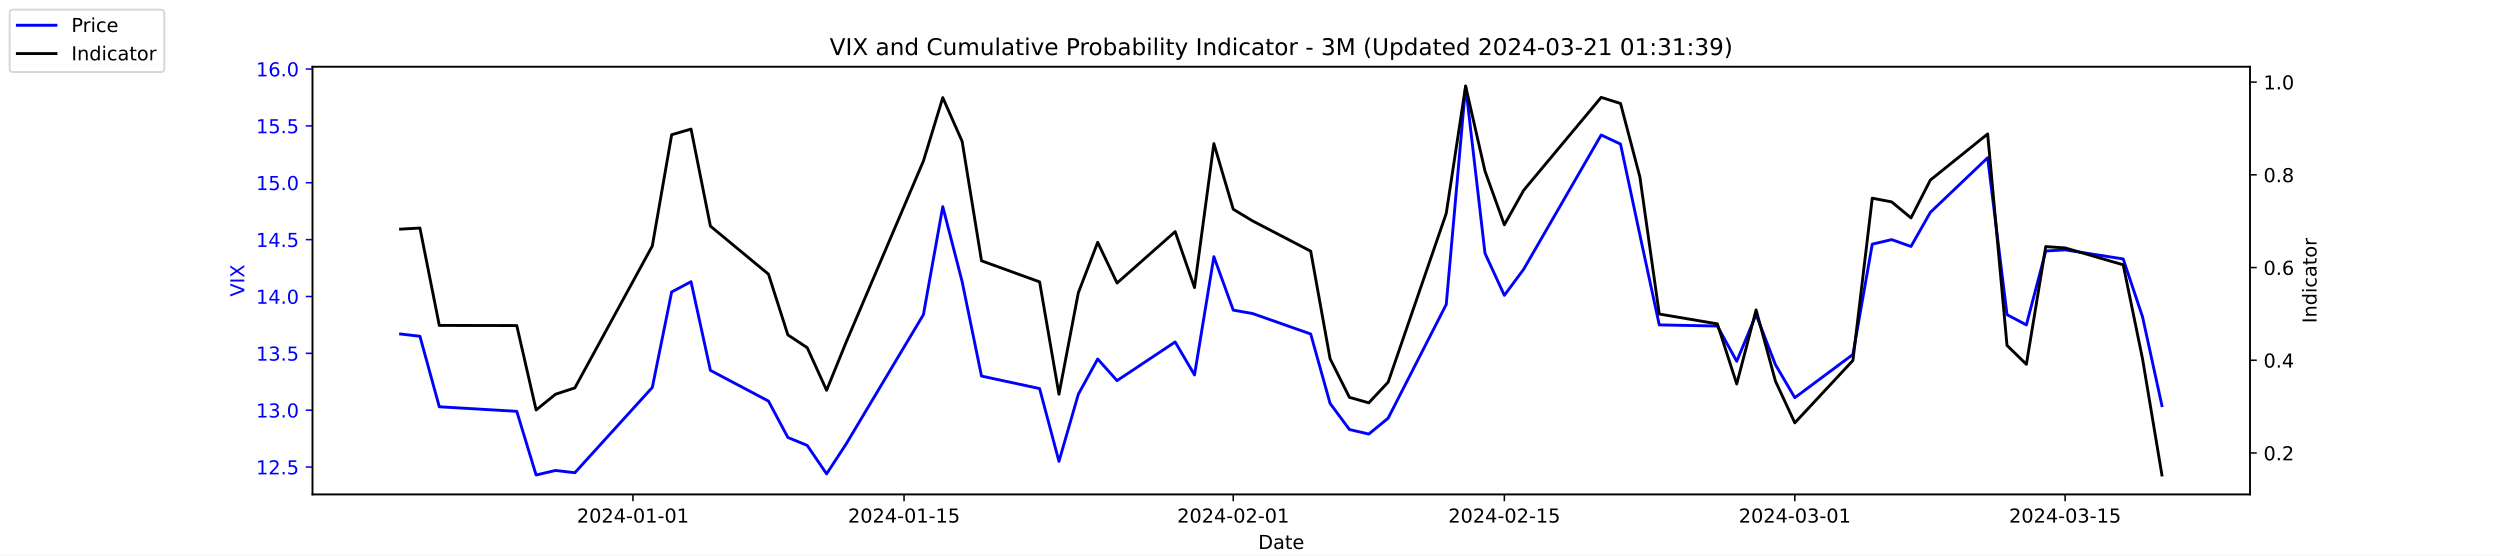
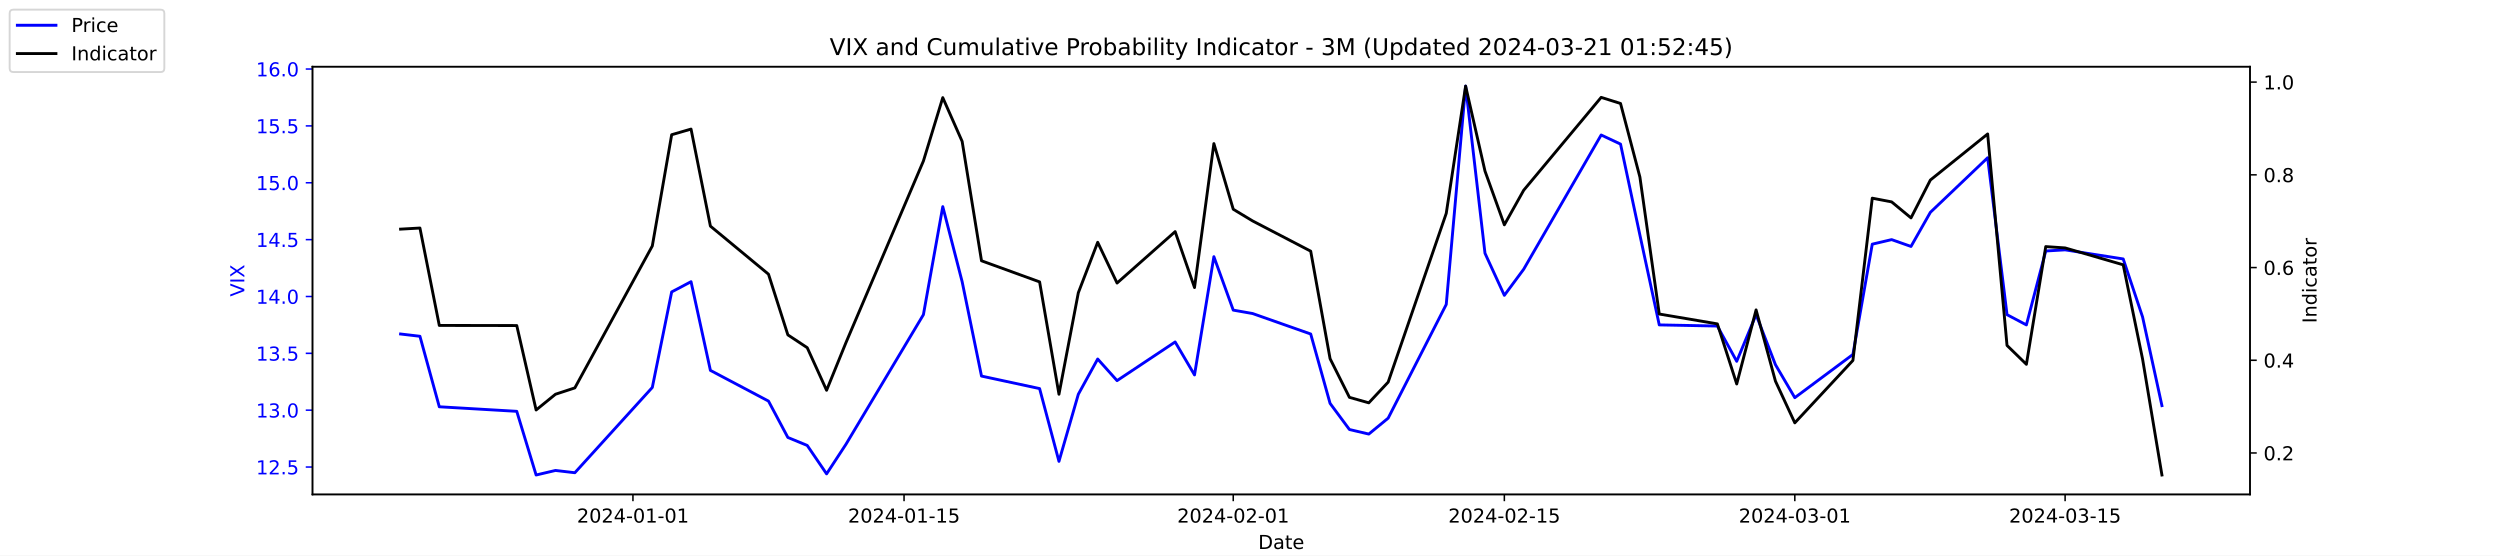
<svg xmlns="http://www.w3.org/2000/svg" xmlns:xlink="http://www.w3.org/1999/xlink" width="1296pt" height="288pt" viewBox="0 0 1296 288" version="1.1">
  <defs>
    <style type="text/css">*{stroke-linejoin: round; stroke-linecap: butt}</style>
  </defs>
  <g id="figure_1">
    <g id="patch_1">
      <path d="M 0 288  L 1296 288  L 1296 0  L 0 0  z " style="fill: #ffffff" />
    </g>
    <g id="axes_1">
      <g id="patch_2">
        <path d="M 162 256.32  L 1166.4 256.32  L 1166.4 34.56  L 162 34.56  z " style="fill: #ffffff" />
      </g>
      <g id="matplotlib.axis_1">
        <g id="xtick_1">
          <g id="line2d_1">
            <defs>
-               <path id="mb716c78cc5" d="M 0 0  L 0 3.5  " style="stroke: #000000; stroke-width: 0.8" />
+               <path id="ma58e806e9d" d="M 0 0  L 0 3.5  " style="stroke: #000000; stroke-width: 0.8" />
            </defs>
            <g>
-               <use xlink:href="#mb716c78cc5" x="328.117" y="256.32" style="stroke: #000000; stroke-width: 0.8" />
+               <use xlink:href="#ma58e806e9d" x="328.117" y="256.32" style="stroke: #000000; stroke-width: 0.8" />
            </g>
          </g>
          <g id="text_1">
            <g transform="translate(299.0595 270.9184) scale(0.1 -0.1)">
              <defs>
                <path id="DejaVuSans-32" d="M 1228 531  L 3431 531  L 3431 0  L 469 0  L 469 531  Q 828 903 1448 1529  Q 2069 2156 2228 2338  Q 2531 2678 2651 2914  Q 2772 3150 2772 3378  Q 2772 3750 2511 3984  Q 2250 4219 1831 4219  Q 1534 4219 1204 4116  Q 875 4013 500 3803  L 500 4441  Q 881 4594 1212 4672  Q 1544 4750 1819 4750  Q 2544 4750 2975 4387  Q 3406 4025 3406 3419  Q 3406 3131 3298 2873  Q 3191 2616 2906 2266  Q 2828 2175 2409 1742  Q 1991 1309 1228 531  z " transform="scale(0.015625)" />
                <path id="DejaVuSans-30" d="M 2034 4250  Q 1547 4250 1301 3770  Q 1056 3291 1056 2328  Q 1056 1369 1301 889  Q 1547 409 2034 409  Q 2525 409 2770 889  Q 3016 1369 3016 2328  Q 3016 3291 2770 3770  Q 2525 4250 2034 4250  z M 2034 4750  Q 2819 4750 3233 4129  Q 3647 3509 3647 2328  Q 3647 1150 3233 529  Q 2819 -91 2034 -91  Q 1250 -91 836 529  Q 422 1150 422 2328  Q 422 3509 836 4129  Q 1250 4750 2034 4750  z " transform="scale(0.015625)" />
                <path id="DejaVuSans-34" d="M 2419 4116  L 825 1625  L 2419 1625  L 2419 4116  z M 2253 4666  L 3047 4666  L 3047 1625  L 3713 1625  L 3713 1100  L 3047 1100  L 3047 0  L 2419 0  L 2419 1100  L 313 1100  L 313 1709  L 2253 4666  z " transform="scale(0.015625)" />
                <path id="DejaVuSans-2d" d="M 313 2009  L 1997 2009  L 1997 1497  L 313 1497  L 313 2009  z " transform="scale(0.015625)" />
                <path id="DejaVuSans-31" d="M 794 531  L 1825 531  L 1825 4091  L 703 3866  L 703 4441  L 1819 4666  L 2450 4666  L 2450 531  L 3481 531  L 3481 0  L 794 0  L 794 531  z " transform="scale(0.015625)" />
              </defs>
              <use xlink:href="#DejaVuSans-32" />
              <use xlink:href="#DejaVuSans-30" x="63.623" />
              <use xlink:href="#DejaVuSans-32" x="127.246" />
              <use xlink:href="#DejaVuSans-34" x="190.869" />
              <use xlink:href="#DejaVuSans-2d" x="254.492" />
              <use xlink:href="#DejaVuSans-30" x="290.576" />
              <use xlink:href="#DejaVuSans-31" x="354.199" />
              <use xlink:href="#DejaVuSans-2d" x="417.822" />
              <use xlink:href="#DejaVuSans-30" x="453.906" />
              <use xlink:href="#DejaVuSans-31" x="517.529" />
            </g>
          </g>
        </g>
        <g id="xtick_2">
          <g id="line2d_2">
            <g>
-               <use xlink:href="#mb716c78cc5" x="468.657" y="256.32" style="stroke: #000000; stroke-width: 0.8" />
+               <use xlink:href="#ma58e806e9d" x="468.657" y="256.32" style="stroke: #000000; stroke-width: 0.8" />
            </g>
          </g>
          <g id="text_2">
            <g transform="translate(439.5994 270.9184) scale(0.1 -0.1)">
              <defs>
                <path id="DejaVuSans-35" d="M 691 4666  L 3169 4666  L 3169 4134  L 1269 4134  L 1269 2991  Q 1406 3038 1543 3061  Q 1681 3084 1819 3084  Q 2600 3084 3056 2656  Q 3513 2228 3513 1497  Q 3513 744 3044 326  Q 2575 -91 1722 -91  Q 1428 -91 1123 -41  Q 819 9 494 109  L 494 744  Q 775 591 1075 516  Q 1375 441 1709 441  Q 2250 441 2565 725  Q 2881 1009 2881 1497  Q 2881 1984 2565 2268  Q 2250 2553 1709 2553  Q 1456 2553 1204 2497  Q 953 2441 691 2322  L 691 4666  z " transform="scale(0.015625)" />
              </defs>
              <use xlink:href="#DejaVuSans-32" />
              <use xlink:href="#DejaVuSans-30" x="63.623" />
              <use xlink:href="#DejaVuSans-32" x="127.246" />
              <use xlink:href="#DejaVuSans-34" x="190.869" />
              <use xlink:href="#DejaVuSans-2d" x="254.492" />
              <use xlink:href="#DejaVuSans-30" x="290.576" />
              <use xlink:href="#DejaVuSans-31" x="354.199" />
              <use xlink:href="#DejaVuSans-2d" x="417.822" />
              <use xlink:href="#DejaVuSans-31" x="453.906" />
              <use xlink:href="#DejaVuSans-35" x="517.529" />
            </g>
          </g>
        </g>
        <g id="xtick_3">
          <g id="line2d_3">
            <g>
-               <use xlink:href="#mb716c78cc5" x="639.313" y="256.32" style="stroke: #000000; stroke-width: 0.8" />
+               <use xlink:href="#ma58e806e9d" x="639.313" y="256.32" style="stroke: #000000; stroke-width: 0.8" />
            </g>
          </g>
          <g id="text_3">
            <g transform="translate(610.2549 270.9184) scale(0.1 -0.1)">
              <use xlink:href="#DejaVuSans-32" />
              <use xlink:href="#DejaVuSans-30" x="63.623" />
              <use xlink:href="#DejaVuSans-32" x="127.246" />
              <use xlink:href="#DejaVuSans-34" x="190.869" />
              <use xlink:href="#DejaVuSans-2d" x="254.492" />
              <use xlink:href="#DejaVuSans-30" x="290.576" />
              <use xlink:href="#DejaVuSans-32" x="354.199" />
              <use xlink:href="#DejaVuSans-2d" x="417.822" />
              <use xlink:href="#DejaVuSans-30" x="453.906" />
              <use xlink:href="#DejaVuSans-31" x="517.529" />
            </g>
          </g>
        </g>
        <g id="xtick_4">
          <g id="line2d_4">
            <g>
-               <use xlink:href="#mb716c78cc5" x="779.853" y="256.32" style="stroke: #000000; stroke-width: 0.8" />
+               <use xlink:href="#ma58e806e9d" x="779.853" y="256.32" style="stroke: #000000; stroke-width: 0.8" />
            </g>
          </g>
          <g id="text_4">
            <g transform="translate(750.7948 270.9184) scale(0.1 -0.1)">
              <use xlink:href="#DejaVuSans-32" />
              <use xlink:href="#DejaVuSans-30" x="63.623" />
              <use xlink:href="#DejaVuSans-32" x="127.246" />
              <use xlink:href="#DejaVuSans-34" x="190.869" />
              <use xlink:href="#DejaVuSans-2d" x="254.492" />
              <use xlink:href="#DejaVuSans-30" x="290.576" />
              <use xlink:href="#DejaVuSans-32" x="354.199" />
              <use xlink:href="#DejaVuSans-2d" x="417.822" />
              <use xlink:href="#DejaVuSans-31" x="453.906" />
              <use xlink:href="#DejaVuSans-35" x="517.529" />
            </g>
          </g>
        </g>
        <g id="xtick_5">
          <g id="line2d_5">
            <g>
-               <use xlink:href="#mb716c78cc5" x="930.431" y="256.32" style="stroke: #000000; stroke-width: 0.8" />
+               <use xlink:href="#ma58e806e9d" x="930.431" y="256.32" style="stroke: #000000; stroke-width: 0.8" />
            </g>
          </g>
          <g id="text_5">
            <g transform="translate(901.3732 270.9184) scale(0.1 -0.1)">
              <defs>
                <path id="DejaVuSans-33" d="M 2597 2516  Q 3050 2419 3304 2112  Q 3559 1806 3559 1356  Q 3559 666 3084 287  Q 2609 -91 1734 -91  Q 1441 -91 1130 -33  Q 819 25 488 141  L 488 750  Q 750 597 1062 519  Q 1375 441 1716 441  Q 2309 441 2620 675  Q 2931 909 2931 1356  Q 2931 1769 2642 2001  Q 2353 2234 1838 2234  L 1294 2234  L 1294 2753  L 1863 2753  Q 2328 2753 2575 2939  Q 2822 3125 2822 3475  Q 2822 3834 2567 4026  Q 2313 4219 1838 4219  Q 1578 4219 1281 4162  Q 984 4106 628 3988  L 628 4550  Q 988 4650 1302 4700  Q 1616 4750 1894 4750  Q 2613 4750 3031 4423  Q 3450 4097 3450 3541  Q 3450 3153 3228 2886  Q 3006 2619 2597 2516  z " transform="scale(0.015625)" />
              </defs>
              <use xlink:href="#DejaVuSans-32" />
              <use xlink:href="#DejaVuSans-30" x="63.623" />
              <use xlink:href="#DejaVuSans-32" x="127.246" />
              <use xlink:href="#DejaVuSans-34" x="190.869" />
              <use xlink:href="#DejaVuSans-2d" x="254.492" />
              <use xlink:href="#DejaVuSans-30" x="290.576" />
              <use xlink:href="#DejaVuSans-33" x="354.199" />
              <use xlink:href="#DejaVuSans-2d" x="417.822" />
              <use xlink:href="#DejaVuSans-30" x="453.906" />
              <use xlink:href="#DejaVuSans-31" x="517.529" />
            </g>
          </g>
        </g>
        <g id="xtick_6">
          <g id="line2d_6">
            <g>
-               <use xlink:href="#mb716c78cc5" x="1070.553" y="256.32" style="stroke: #000000; stroke-width: 0.8" />
+               <use xlink:href="#ma58e806e9d" x="1070.553" y="256.32" style="stroke: #000000; stroke-width: 0.8" />
            </g>
          </g>
          <g id="text_6">
            <g transform="translate(1041.495 270.9184) scale(0.1 -0.1)">
              <use xlink:href="#DejaVuSans-32" />
              <use xlink:href="#DejaVuSans-30" x="63.623" />
              <use xlink:href="#DejaVuSans-32" x="127.246" />
              <use xlink:href="#DejaVuSans-34" x="190.869" />
              <use xlink:href="#DejaVuSans-2d" x="254.492" />
              <use xlink:href="#DejaVuSans-30" x="290.576" />
              <use xlink:href="#DejaVuSans-33" x="354.199" />
              <use xlink:href="#DejaVuSans-2d" x="417.822" />
              <use xlink:href="#DejaVuSans-31" x="453.906" />
              <use xlink:href="#DejaVuSans-35" x="517.529" />
            </g>
          </g>
        </g>
        <g id="text_7">
          <g transform="translate(652.2492 284.5966) scale(0.1 -0.1)">
            <defs>
              <path id="DejaVuSans-44" d="M 1259 4147  L 1259 519  L 2022 519  Q 2988 519 3436 956  Q 3884 1394 3884 2338  Q 3884 3275 3436 3711  Q 2988 4147 2022 4147  L 1259 4147  z M 628 4666  L 1925 4666  Q 3281 4666 3915 4102  Q 4550 3538 4550 2338  Q 4550 1131 3912 565  Q 3275 0 1925 0  L 628 0  L 628 4666  z " transform="scale(0.015625)" />
              <path id="DejaVuSans-61" d="M 2194 1759  Q 1497 1759 1228 1600  Q 959 1441 959 1056  Q 959 750 1161 570  Q 1363 391 1709 391  Q 2188 391 2477 730  Q 2766 1069 2766 1631  L 2766 1759  L 2194 1759  z M 3341 1997  L 3341 0  L 2766 0  L 2766 531  Q 2569 213 2275 61  Q 1981 -91 1556 -91  Q 1019 -91 701 211  Q 384 513 384 1019  Q 384 1609 779 1909  Q 1175 2209 1959 2209  L 2766 2209  L 2766 2266  Q 2766 2663 2505 2880  Q 2244 3097 1772 3097  Q 1472 3097 1187 3025  Q 903 2953 641 2809  L 641 3341  Q 956 3463 1253 3523  Q 1550 3584 1831 3584  Q 2591 3584 2966 3190  Q 3341 2797 3341 1997  z " transform="scale(0.015625)" />
              <path id="DejaVuSans-74" d="M 1172 4494  L 1172 3500  L 2356 3500  L 2356 3053  L 1172 3053  L 1172 1153  Q 1172 725 1289 603  Q 1406 481 1766 481  L 2356 481  L 2356 0  L 1766 0  Q 1100 0 847 248  Q 594 497 594 1153  L 594 3053  L 172 3053  L 172 3500  L 594 3500  L 594 4494  L 1172 4494  z " transform="scale(0.015625)" />
              <path id="DejaVuSans-65" d="M 3597 1894  L 3597 1613  L 953 1613  Q 991 1019 1311 708  Q 1631 397 2203 397  Q 2534 397 2845 478  Q 3156 559 3463 722  L 3463 178  Q 3153 47 2828 -22  Q 2503 -91 2169 -91  Q 1331 -91 842 396  Q 353 884 353 1716  Q 353 2575 817 3079  Q 1281 3584 2069 3584  Q 2775 3584 3186 3129  Q 3597 2675 3597 1894  z M 3022 2063  Q 3016 2534 2758 2815  Q 2500 3097 2075 3097  Q 1594 3097 1305 2825  Q 1016 2553 972 2059  L 3022 2063  z " transform="scale(0.015625)" />
            </defs>
            <use xlink:href="#DejaVuSans-44" />
            <use xlink:href="#DejaVuSans-61" x="77.002" />
            <use xlink:href="#DejaVuSans-74" x="138.281" />
            <use xlink:href="#DejaVuSans-65" x="177.49" />
          </g>
        </g>
      </g>
      <g id="matplotlib.axis_2">
        <g id="ytick_1">
          <g id="line2d_7">
            <defs>
-               <path id="mb0f96ae169" d="M 0 0  L -3.5 0  " style="stroke: #0000ff; stroke-width: 0.8" />
+               <path id="m705e442d40" d="M 0 0  L -3.5 0  " style="stroke: #0000ff; stroke-width: 0.8" />
            </defs>
            <g>
-               <use xlink:href="#mb0f96ae169" x="162" y="242.114" style="fill: #0000ff; stroke: #0000ff; stroke-width: 0.8" />
+               <use xlink:href="#m705e442d40" x="162" y="242.114" style="fill: #0000ff; stroke: #0000ff; stroke-width: 0.8" />
            </g>
          </g>
          <g id="text_8">
            <g style="fill: #0000ff" transform="translate(132.7344 245.9129) scale(0.1 -0.1)">
              <defs>
                <path id="DejaVuSans-2e" d="M 684 794  L 1344 794  L 1344 0  L 684 0  L 684 794  z " transform="scale(0.015625)" />
              </defs>
              <use xlink:href="#DejaVuSans-31" />
              <use xlink:href="#DejaVuSans-32" x="63.623" />
              <use xlink:href="#DejaVuSans-2e" x="127.246" />
              <use xlink:href="#DejaVuSans-35" x="159.033" />
            </g>
          </g>
        </g>
        <g id="ytick_2">
          <g id="line2d_8">
            <g>
-               <use xlink:href="#mb0f96ae169" x="162" y="212.64" style="fill: #0000ff; stroke: #0000ff; stroke-width: 0.8" />
+               <use xlink:href="#m705e442d40" x="162" y="212.64" style="fill: #0000ff; stroke: #0000ff; stroke-width: 0.8" />
            </g>
          </g>
          <g id="text_9">
            <g style="fill: #0000ff" transform="translate(132.7344 216.4392) scale(0.1 -0.1)">
              <use xlink:href="#DejaVuSans-31" />
              <use xlink:href="#DejaVuSans-33" x="63.623" />
              <use xlink:href="#DejaVuSans-2e" x="127.246" />
              <use xlink:href="#DejaVuSans-30" x="159.033" />
            </g>
          </g>
        </g>
        <g id="ytick_3">
          <g id="line2d_9">
            <g>
-               <use xlink:href="#mb0f96ae169" x="162" y="183.166" style="fill: #0000ff; stroke: #0000ff; stroke-width: 0.8" />
+               <use xlink:href="#m705e442d40" x="162" y="183.166" style="fill: #0000ff; stroke: #0000ff; stroke-width: 0.8" />
            </g>
          </g>
          <g id="text_10">
            <g style="fill: #0000ff" transform="translate(132.7344 186.9656) scale(0.1 -0.1)">
              <use xlink:href="#DejaVuSans-31" />
              <use xlink:href="#DejaVuSans-33" x="63.623" />
              <use xlink:href="#DejaVuSans-2e" x="127.246" />
              <use xlink:href="#DejaVuSans-35" x="159.033" />
            </g>
          </g>
        </g>
        <g id="ytick_4">
          <g id="line2d_10">
            <g>
-               <use xlink:href="#mb0f96ae169" x="162" y="153.693" style="fill: #0000ff; stroke: #0000ff; stroke-width: 0.8" />
+               <use xlink:href="#m705e442d40" x="162" y="153.693" style="fill: #0000ff; stroke: #0000ff; stroke-width: 0.8" />
            </g>
          </g>
          <g id="text_11">
            <g style="fill: #0000ff" transform="translate(132.7344 157.4919) scale(0.1 -0.1)">
              <use xlink:href="#DejaVuSans-31" />
              <use xlink:href="#DejaVuSans-34" x="63.623" />
              <use xlink:href="#DejaVuSans-2e" x="127.246" />
              <use xlink:href="#DejaVuSans-30" x="159.033" />
            </g>
          </g>
        </g>
        <g id="ytick_5">
          <g id="line2d_11">
            <g>
-               <use xlink:href="#mb0f96ae169" x="162" y="124.219" style="fill: #0000ff; stroke: #0000ff; stroke-width: 0.8" />
+               <use xlink:href="#m705e442d40" x="162" y="124.219" style="fill: #0000ff; stroke: #0000ff; stroke-width: 0.8" />
            </g>
          </g>
          <g id="text_12">
            <g style="fill: #0000ff" transform="translate(132.7344 128.0182) scale(0.1 -0.1)">
              <use xlink:href="#DejaVuSans-31" />
              <use xlink:href="#DejaVuSans-34" x="63.623" />
              <use xlink:href="#DejaVuSans-2e" x="127.246" />
              <use xlink:href="#DejaVuSans-35" x="159.033" />
            </g>
          </g>
        </g>
        <g id="ytick_6">
          <g id="line2d_12">
            <g>
-               <use xlink:href="#mb0f96ae169" x="162" y="94.745" style="fill: #0000ff; stroke: #0000ff; stroke-width: 0.8" />
+               <use xlink:href="#m705e442d40" x="162" y="94.745" style="fill: #0000ff; stroke: #0000ff; stroke-width: 0.8" />
            </g>
          </g>
          <g id="text_13">
            <g style="fill: #0000ff" transform="translate(132.7344 98.5445) scale(0.1 -0.1)">
              <use xlink:href="#DejaVuSans-31" />
              <use xlink:href="#DejaVuSans-35" x="63.623" />
              <use xlink:href="#DejaVuSans-2e" x="127.246" />
              <use xlink:href="#DejaVuSans-30" x="159.033" />
            </g>
          </g>
        </g>
        <g id="ytick_7">
          <g id="line2d_13">
            <g>
-               <use xlink:href="#mb0f96ae169" x="162" y="65.272" style="fill: #0000ff; stroke: #0000ff; stroke-width: 0.8" />
+               <use xlink:href="#m705e442d40" x="162" y="65.272" style="fill: #0000ff; stroke: #0000ff; stroke-width: 0.8" />
            </g>
          </g>
          <g id="text_14">
            <g style="fill: #0000ff" transform="translate(132.7344 69.07082) scale(0.1 -0.1)">
              <use xlink:href="#DejaVuSans-31" />
              <use xlink:href="#DejaVuSans-35" x="63.623" />
              <use xlink:href="#DejaVuSans-2e" x="127.246" />
              <use xlink:href="#DejaVuSans-35" x="159.033" />
            </g>
          </g>
        </g>
        <g id="ytick_8">
          <g id="line2d_14">
            <g>
-               <use xlink:href="#mb0f96ae169" x="162" y="35.798" style="fill: #0000ff; stroke: #0000ff; stroke-width: 0.8" />
+               <use xlink:href="#m705e442d40" x="162" y="35.798" style="fill: #0000ff; stroke: #0000ff; stroke-width: 0.8" />
            </g>
          </g>
          <g id="text_15">
            <g style="fill: #0000ff" transform="translate(132.7344 39.59714) scale(0.1 -0.1)">
              <defs>
                <path id="DejaVuSans-36" d="M 2113 2584  Q 1688 2584 1439 2293  Q 1191 2003 1191 1497  Q 1191 994 1439 701  Q 1688 409 2113 409  Q 2538 409 2786 701  Q 3034 994 3034 1497  Q 3034 2003 2786 2293  Q 2538 2584 2113 2584  z M 3366 4563  L 3366 3988  Q 3128 4100 2886 4159  Q 2644 4219 2406 4219  Q 1781 4219 1451 3797  Q 1122 3375 1075 2522  Q 1259 2794 1537 2939  Q 1816 3084 2150 3084  Q 2853 3084 3261 2657  Q 3669 2231 3669 1497  Q 3669 778 3244 343  Q 2819 -91 2113 -91  Q 1303 -91 875 529  Q 447 1150 447 2328  Q 447 3434 972 4092  Q 1497 4750 2381 4750  Q 2619 4750 2861 4703  Q 3103 4656 3366 4563  z " transform="scale(0.015625)" />
              </defs>
              <use xlink:href="#DejaVuSans-31" />
              <use xlink:href="#DejaVuSans-36" x="63.623" />
              <use xlink:href="#DejaVuSans-2e" x="127.246" />
              <use xlink:href="#DejaVuSans-30" x="159.033" />
            </g>
          </g>
        </g>
        <g id="text_16">
          <g style="fill: #0000ff" transform="translate(126.6547 153.7603) rotate(-90) scale(0.1 -0.1)">
            <defs>
              <path id="DejaVuSans-56" d="M 1831 0  L 50 4666  L 709 4666  L 2188 738  L 3669 4666  L 4325 4666  L 2547 0  L 1831 0  z " transform="scale(0.015625)" />
              <path id="DejaVuSans-49" d="M 628 4666  L 1259 4666  L 1259 0  L 628 0  L 628 4666  z " transform="scale(0.015625)" />
              <path id="DejaVuSans-58" d="M 403 4666  L 1081 4666  L 2241 2931  L 3406 4666  L 4084 4666  L 2584 2425  L 4184 0  L 3506 0  L 2194 1984  L 872 0  L 191 0  L 1856 2491  L 403 4666  z " transform="scale(0.015625)" />
            </defs>
            <use xlink:href="#DejaVuSans-56" />
            <use xlink:href="#DejaVuSans-49" x="68.408" />
            <use xlink:href="#DejaVuSans-58" x="97.9" />
          </g>
        </g>
      </g>
      <g id="line2d_15">
-         <path d="M 207.655 173.145  L 217.693 174.324  L 227.732 210.872  L 267.886 213.23  L 277.924 246.24  L 287.963 243.882  L 298.002 245.061  L 338.156 200.851  L 348.194 151.335  L 358.233 146.029  L 368.272 192.008  L 398.387 207.924  L 408.426 226.787  L 418.464 230.914  L 428.503 245.651  L 438.541 230.324  L 478.696 163.124  L 488.734 107.124  L 498.773 146.029  L 508.811 194.956  L 538.927 201.44  L 548.966 239.166  L 559.004 204.387  L 569.043 186.114  L 579.081 197.314  L 609.197 177.272  L 619.236 194.366  L 629.274 133.061  L 639.313 160.766  L 649.351 162.535  L 679.467 173.145  L 689.506 209.103  L 699.544 222.661  L 709.583 225.019  L 719.621 216.766  L 749.737 157.819  L 759.775 44.64  L 769.814 131.293  L 779.853 153.103  L 789.891 139.545  L 830.045 69.987  L 840.084 74.703  L 850.123 121.861  L 860.161 168.429  L 890.277 169.019  L 900.315 187.293  L 910.354 163.124  L 920.392 189.061  L 930.431 206.156  L 960.547 183.756  L 970.585 126.577  L 980.624 124.219  L 990.662 127.756  L 1000.701 110.072  L 1030.398 81.777  L 1040.437 163.124  L 1050.476 168.429  L 1060.514 130.114  L 1070.553 129.524  L 1100.668 134.24  L 1110.707 164.303  L 1120.745 210.282  " clip-path="url(#p852c98851a)" style="fill: none; stroke: #0000ff; stroke-width: 1.5; stroke-linecap: square" />
+         <path d="M 207.655 173.145  L 217.693 174.324  L 227.732 210.872  L 267.886 213.23  L 277.924 246.24  L 287.963 243.882  L 298.002 245.061  L 338.156 200.851  L 348.194 151.335  L 358.233 146.029  L 368.272 192.008  L 398.387 207.924  L 408.426 226.787  L 418.464 230.914  L 428.503 245.651  L 438.541 230.324  L 478.696 163.124  L 488.734 107.124  L 498.773 146.029  L 508.811 194.956  L 538.927 201.44  L 548.966 239.166  L 559.004 204.387  L 569.043 186.114  L 579.081 197.314  L 609.197 177.272  L 619.236 194.366  L 629.274 133.061  L 639.313 160.766  L 649.351 162.535  L 679.467 173.145  L 689.506 209.103  L 699.544 222.661  L 709.583 225.019  L 719.621 216.766  L 749.737 157.819  L 759.775 44.64  L 769.814 131.293  L 779.853 153.103  L 789.891 139.545  L 830.045 69.987  L 840.084 74.703  L 850.123 121.861  L 860.161 168.429  L 890.277 169.019  L 900.315 187.293  L 910.354 163.124  L 920.392 189.061  L 930.431 206.156  L 960.547 183.756  L 970.585 126.577  L 980.624 124.219  L 990.662 127.756  L 1000.701 110.072  L 1030.398 81.777  L 1040.437 163.124  L 1050.476 168.429  L 1060.514 130.114  L 1070.553 129.524  L 1100.668 134.24  L 1110.707 164.303  L 1120.745 210.282  " clip-path="url(#p7687234798)" style="fill: none; stroke: #0000ff; stroke-width: 1.5; stroke-linecap: square" />
      </g>
      <g id="patch_3">
        <path d="M 162 256.32  L 162 34.56  " style="fill: none; stroke: #000000; stroke-width: 0.8; stroke-linejoin: miter; stroke-linecap: square" />
      </g>
      <g id="patch_4">
        <path d="M 1166.4 256.32  L 1166.4 34.56  " style="fill: none; stroke: #000000; stroke-width: 0.8; stroke-linejoin: miter; stroke-linecap: square" />
      </g>
      <g id="patch_5">
        <path d="M 162 256.32  L 1166.4 256.32  " style="fill: none; stroke: #000000; stroke-width: 0.8; stroke-linejoin: miter; stroke-linecap: square" />
      </g>
      <g id="patch_6">
        <path d="M 162 34.56  L 1166.4 34.56  " style="fill: none; stroke: #000000; stroke-width: 0.8; stroke-linejoin: miter; stroke-linecap: square" />
      </g>
    </g>
    <g id="axes_2">
      <g id="matplotlib.axis_3">
        <g id="ytick_9">
          <g id="line2d_16">
            <defs>
-               <path id="me3a26feaf0" d="M 0 0  L 3.5 0  " style="stroke: #000000; stroke-width: 0.8" />
+               <path id="m9ba345b41a" d="M 0 0  L 3.5 0  " style="stroke: #000000; stroke-width: 0.8" />
            </defs>
            <g>
-               <use xlink:href="#me3a26feaf0" x="1166.4" y="234.83" style="stroke: #000000; stroke-width: 0.8" />
+               <use xlink:href="#m9ba345b41a" x="1166.4" y="234.83" style="stroke: #000000; stroke-width: 0.8" />
            </g>
          </g>
          <g id="text_17">
            <g transform="translate(1173.4 238.6289) scale(0.1 -0.1)">
              <use xlink:href="#DejaVuSans-30" />
              <use xlink:href="#DejaVuSans-2e" x="63.623" />
              <use xlink:href="#DejaVuSans-32" x="95.41" />
            </g>
          </g>
        </g>
        <g id="ytick_10">
          <g id="line2d_17">
            <g>
-               <use xlink:href="#me3a26feaf0" x="1166.4" y="186.763" style="stroke: #000000; stroke-width: 0.8" />
+               <use xlink:href="#m9ba345b41a" x="1166.4" y="186.763" style="stroke: #000000; stroke-width: 0.8" />
            </g>
          </g>
          <g id="text_18">
            <g transform="translate(1173.4 190.5618) scale(0.1 -0.1)">
              <use xlink:href="#DejaVuSans-30" />
              <use xlink:href="#DejaVuSans-2e" x="63.623" />
              <use xlink:href="#DejaVuSans-34" x="95.41" />
            </g>
          </g>
        </g>
        <g id="ytick_11">
          <g id="line2d_18">
            <g>
-               <use xlink:href="#me3a26feaf0" x="1166.4" y="138.695" style="stroke: #000000; stroke-width: 0.8" />
+               <use xlink:href="#m9ba345b41a" x="1166.4" y="138.695" style="stroke: #000000; stroke-width: 0.8" />
            </g>
          </g>
          <g id="text_19">
            <g transform="translate(1173.4 142.4947) scale(0.1 -0.1)">
              <use xlink:href="#DejaVuSans-30" />
              <use xlink:href="#DejaVuSans-2e" x="63.623" />
              <use xlink:href="#DejaVuSans-36" x="95.41" />
            </g>
          </g>
        </g>
        <g id="ytick_12">
          <g id="line2d_19">
            <g>
-               <use xlink:href="#me3a26feaf0" x="1166.4" y="90.628" style="stroke: #000000; stroke-width: 0.8" />
+               <use xlink:href="#m9ba345b41a" x="1166.4" y="90.628" style="stroke: #000000; stroke-width: 0.8" />
            </g>
          </g>
          <g id="text_20">
            <g transform="translate(1173.4 94.42763) scale(0.1 -0.1)">
              <defs>
                <path id="DejaVuSans-38" d="M 2034 2216  Q 1584 2216 1326 1975  Q 1069 1734 1069 1313  Q 1069 891 1326 650  Q 1584 409 2034 409  Q 2484 409 2743 651  Q 3003 894 3003 1313  Q 3003 1734 2745 1975  Q 2488 2216 2034 2216  z M 1403 2484  Q 997 2584 770 2862  Q 544 3141 544 3541  Q 544 4100 942 4425  Q 1341 4750 2034 4750  Q 2731 4750 3128 4425  Q 3525 4100 3525 3541  Q 3525 3141 3298 2862  Q 3072 2584 2669 2484  Q 3125 2378 3379 2068  Q 3634 1759 3634 1313  Q 3634 634 3220 271  Q 2806 -91 2034 -91  Q 1263 -91 848 271  Q 434 634 434 1313  Q 434 1759 690 2068  Q 947 2378 1403 2484  z M 1172 3481  Q 1172 3119 1398 2916  Q 1625 2713 2034 2713  Q 2441 2713 2670 2916  Q 2900 3119 2900 3481  Q 2900 3844 2670 4047  Q 2441 4250 2034 4250  Q 1625 4250 1398 4047  Q 1172 3844 1172 3481  z " transform="scale(0.015625)" />
              </defs>
              <use xlink:href="#DejaVuSans-30" />
              <use xlink:href="#DejaVuSans-2e" x="63.623" />
              <use xlink:href="#DejaVuSans-38" x="95.41" />
            </g>
          </g>
        </g>
        <g id="ytick_13">
          <g id="line2d_20">
            <g>
-               <use xlink:href="#me3a26feaf0" x="1166.4" y="42.561" style="stroke: #000000; stroke-width: 0.8" />
+               <use xlink:href="#m9ba345b41a" x="1166.4" y="42.561" style="stroke: #000000; stroke-width: 0.8" />
            </g>
          </g>
          <g id="text_21">
            <g transform="translate(1173.4 46.36054) scale(0.1 -0.1)">
              <use xlink:href="#DejaVuSans-31" />
              <use xlink:href="#DejaVuSans-2e" x="63.623" />
              <use xlink:href="#DejaVuSans-30" x="95.41" />
            </g>
          </g>
        </g>
        <g id="text_22">
          <g transform="translate(1200.902 167.5353) rotate(-90) scale(0.1 -0.1)">
            <defs>
              <path id="DejaVuSans-6e" d="M 3513 2113  L 3513 0  L 2938 0  L 2938 2094  Q 2938 2591 2744 2837  Q 2550 3084 2163 3084  Q 1697 3084 1428 2787  Q 1159 2491 1159 1978  L 1159 0  L 581 0  L 581 3500  L 1159 3500  L 1159 2956  Q 1366 3272 1645 3428  Q 1925 3584 2291 3584  Q 2894 3584 3203 3211  Q 3513 2838 3513 2113  z " transform="scale(0.015625)" />
              <path id="DejaVuSans-64" d="M 2906 2969  L 2906 4863  L 3481 4863  L 3481 0  L 2906 0  L 2906 525  Q 2725 213 2448 61  Q 2172 -91 1784 -91  Q 1150 -91 751 415  Q 353 922 353 1747  Q 353 2572 751 3078  Q 1150 3584 1784 3584  Q 2172 3584 2448 3432  Q 2725 3281 2906 2969  z M 947 1747  Q 947 1113 1208 752  Q 1469 391 1925 391  Q 2381 391 2643 752  Q 2906 1113 2906 1747  Q 2906 2381 2643 2742  Q 2381 3103 1925 3103  Q 1469 3103 1208 2742  Q 947 2381 947 1747  z " transform="scale(0.015625)" />
              <path id="DejaVuSans-69" d="M 603 3500  L 1178 3500  L 1178 0  L 603 0  L 603 3500  z M 603 4863  L 1178 4863  L 1178 4134  L 603 4134  L 603 4863  z " transform="scale(0.015625)" />
              <path id="DejaVuSans-63" d="M 3122 3366  L 3122 2828  Q 2878 2963 2633 3030  Q 2388 3097 2138 3097  Q 1578 3097 1268 2742  Q 959 2388 959 1747  Q 959 1106 1268 751  Q 1578 397 2138 397  Q 2388 397 2633 464  Q 2878 531 3122 666  L 3122 134  Q 2881 22 2623 -34  Q 2366 -91 2075 -91  Q 1284 -91 818 406  Q 353 903 353 1747  Q 353 2603 823 3093  Q 1294 3584 2113 3584  Q 2378 3584 2631 3529  Q 2884 3475 3122 3366  z " transform="scale(0.015625)" />
              <path id="DejaVuSans-6f" d="M 1959 3097  Q 1497 3097 1228 2736  Q 959 2375 959 1747  Q 959 1119 1226 758  Q 1494 397 1959 397  Q 2419 397 2687 759  Q 2956 1122 2956 1747  Q 2956 2369 2687 2733  Q 2419 3097 1959 3097  z M 1959 3584  Q 2709 3584 3137 3096  Q 3566 2609 3566 1747  Q 3566 888 3137 398  Q 2709 -91 1959 -91  Q 1206 -91 779 398  Q 353 888 353 1747  Q 353 2609 779 3096  Q 1206 3584 1959 3584  z " transform="scale(0.015625)" />
              <path id="DejaVuSans-72" d="M 2631 2963  Q 2534 3019 2420 3045  Q 2306 3072 2169 3072  Q 1681 3072 1420 2755  Q 1159 2438 1159 1844  L 1159 0  L 581 0  L 581 3500  L 1159 3500  L 1159 2956  Q 1341 3275 1631 3429  Q 1922 3584 2338 3584  Q 2397 3584 2469 3576  Q 2541 3569 2628 3553  L 2631 2963  z " transform="scale(0.015625)" />
            </defs>
            <use xlink:href="#DejaVuSans-49" />
            <use xlink:href="#DejaVuSans-6e" x="29.492" />
            <use xlink:href="#DejaVuSans-64" x="92.871" />
            <use xlink:href="#DejaVuSans-69" x="156.348" />
            <use xlink:href="#DejaVuSans-63" x="184.131" />
            <use xlink:href="#DejaVuSans-61" x="239.111" />
            <use xlink:href="#DejaVuSans-74" x="300.391" />
            <use xlink:href="#DejaVuSans-6f" x="339.6" />
            <use xlink:href="#DejaVuSans-72" x="400.781" />
          </g>
        </g>
      </g>
      <g id="line2d_21">
-         <path d="M 207.655 118.785  L 217.693 118.215  L 227.732 168.702  L 267.886 168.766  L 277.924 212.536  L 287.963 204.375  L 298.002 201.083  L 338.156 127.51  L 348.194 69.845  L 358.233 66.915  L 368.272 117.222  L 398.387 142.148  L 408.426 173.603  L 418.464 180.24  L 428.503 202.315  L 438.541 177.626  L 478.696 83.469  L 488.734 50.619  L 498.773 73.302  L 508.811 135.186  L 538.927 146.13  L 548.966 204.375  L 559.004 151.759  L 569.043 125.612  L 579.081 146.728  L 609.197 120.074  L 619.236 149.064  L 629.274 74.439  L 639.313 108.474  L 649.351 114.528  L 679.467 130.205  L 689.506 185.929  L 699.544 205.987  L 709.583 208.829  L 719.621 198.097  L 749.737 110.6  L 759.775 44.64  L 769.814 88.676  L 779.853 116.542  L 789.891 98.609  L 830.045 50.476  L 840.084 53.639  L 850.123 91.778  L 860.161 162.793  L 890.277 167.904  L 900.315 199.048  L 910.354 160.653  L 920.392 197.591  L 930.431 219.207  L 960.547 186.854  L 970.585 102.734  L 980.624 104.66  L 990.662 112.95  L 1000.701 93.339  L 1030.398 69.447  L 1040.437 179.076  L 1050.476 188.86  L 1060.514 127.838  L 1070.553 128.524  L 1100.668 137.275  L 1110.707 186.111  L 1120.745 246.24  " clip-path="url(#p852c98851a)" style="fill: none; stroke: #000000; stroke-width: 1.5; stroke-linecap: square" />
+         <path d="M 207.655 118.785  L 217.693 118.215  L 227.732 168.702  L 267.886 168.766  L 277.924 212.536  L 287.963 204.375  L 298.002 201.083  L 338.156 127.51  L 348.194 69.845  L 358.233 66.915  L 368.272 117.222  L 398.387 142.148  L 408.426 173.603  L 418.464 180.24  L 428.503 202.315  L 438.541 177.626  L 478.696 83.469  L 488.734 50.619  L 498.773 73.302  L 508.811 135.186  L 538.927 146.13  L 548.966 204.375  L 559.004 151.759  L 569.043 125.612  L 579.081 146.728  L 609.197 120.074  L 619.236 149.064  L 629.274 74.439  L 639.313 108.474  L 649.351 114.528  L 679.467 130.205  L 689.506 185.929  L 699.544 205.987  L 709.583 208.829  L 719.621 198.097  L 749.737 110.6  L 759.775 44.64  L 769.814 88.676  L 779.853 116.542  L 789.891 98.609  L 830.045 50.476  L 840.084 53.639  L 850.123 91.778  L 860.161 162.793  L 890.277 167.904  L 900.315 199.048  L 910.354 160.653  L 920.392 197.591  L 930.431 219.207  L 960.547 186.854  L 970.585 102.734  L 980.624 104.66  L 990.662 112.95  L 1000.701 93.339  L 1030.398 69.447  L 1040.437 179.076  L 1050.476 188.86  L 1060.514 127.838  L 1070.553 128.524  L 1100.668 137.275  L 1110.707 186.111  L 1120.745 246.24  " clip-path="url(#p7687234798)" style="fill: none; stroke: #000000; stroke-width: 1.5; stroke-linecap: square" />
      </g>
      <g id="patch_7">
        <path d="M 162 256.32  L 162 34.56  " style="fill: none; stroke: #000000; stroke-width: 0.8; stroke-linejoin: miter; stroke-linecap: square" />
      </g>
      <g id="patch_8">
        <path d="M 1166.4 256.32  L 1166.4 34.56  " style="fill: none; stroke: #000000; stroke-width: 0.8; stroke-linejoin: miter; stroke-linecap: square" />
      </g>
      <g id="patch_9">
        <path d="M 162 256.32  L 1166.4 256.32  " style="fill: none; stroke: #000000; stroke-width: 0.8; stroke-linejoin: miter; stroke-linecap: square" />
      </g>
      <g id="patch_10">
        <path d="M 162 34.56  L 1166.4 34.56  " style="fill: none; stroke: #000000; stroke-width: 0.8; stroke-linejoin: miter; stroke-linecap: square" />
      </g>
      <g id="text_23">
        <g transform="translate(430.0941 28.56) scale(0.12 -0.12)">
          <defs>
            <path id="DejaVuSans-20" transform="scale(0.015625)" />
            <path id="DejaVuSans-43" d="M 4122 4306  L 4122 3641  Q 3803 3938 3442 4084  Q 3081 4231 2675 4231  Q 1875 4231 1450 3742  Q 1025 3253 1025 2328  Q 1025 1406 1450 917  Q 1875 428 2675 428  Q 3081 428 3442 575  Q 3803 722 4122 1019  L 4122 359  Q 3791 134 3420 21  Q 3050 -91 2638 -91  Q 1578 -91 968 557  Q 359 1206 359 2328  Q 359 3453 968 4101  Q 1578 4750 2638 4750  Q 3056 4750 3426 4639  Q 3797 4528 4122 4306  z " transform="scale(0.015625)" />
            <path id="DejaVuSans-75" d="M 544 1381  L 544 3500  L 1119 3500  L 1119 1403  Q 1119 906 1312 657  Q 1506 409 1894 409  Q 2359 409 2629 706  Q 2900 1003 2900 1516  L 2900 3500  L 3475 3500  L 3475 0  L 2900 0  L 2900 538  Q 2691 219 2414 64  Q 2138 -91 1772 -91  Q 1169 -91 856 284  Q 544 659 544 1381  z M 1991 3584  L 1991 3584  z " transform="scale(0.015625)" />
            <path id="DejaVuSans-6d" d="M 3328 2828  Q 3544 3216 3844 3400  Q 4144 3584 4550 3584  Q 5097 3584 5394 3201  Q 5691 2819 5691 2113  L 5691 0  L 5113 0  L 5113 2094  Q 5113 2597 4934 2840  Q 4756 3084 4391 3084  Q 3944 3084 3684 2787  Q 3425 2491 3425 1978  L 3425 0  L 2847 0  L 2847 2094  Q 2847 2600 2669 2842  Q 2491 3084 2119 3084  Q 1678 3084 1418 2786  Q 1159 2488 1159 1978  L 1159 0  L 581 0  L 581 3500  L 1159 3500  L 1159 2956  Q 1356 3278 1631 3431  Q 1906 3584 2284 3584  Q 2666 3584 2933 3390  Q 3200 3197 3328 2828  z " transform="scale(0.015625)" />
            <path id="DejaVuSans-6c" d="M 603 4863  L 1178 4863  L 1178 0  L 603 0  L 603 4863  z " transform="scale(0.015625)" />
            <path id="DejaVuSans-76" d="M 191 3500  L 800 3500  L 1894 563  L 2988 3500  L 3597 3500  L 2284 0  L 1503 0  L 191 3500  z " transform="scale(0.015625)" />
            <path id="DejaVuSans-50" d="M 1259 4147  L 1259 2394  L 2053 2394  Q 2494 2394 2734 2622  Q 2975 2850 2975 3272  Q 2975 3691 2734 3919  Q 2494 4147 2053 4147  L 1259 4147  z M 628 4666  L 2053 4666  Q 2838 4666 3239 4311  Q 3641 3956 3641 3272  Q 3641 2581 3239 2228  Q 2838 1875 2053 1875  L 1259 1875  L 1259 0  L 628 0  L 628 4666  z " transform="scale(0.015625)" />
            <path id="DejaVuSans-62" d="M 3116 1747  Q 3116 2381 2855 2742  Q 2594 3103 2138 3103  Q 1681 3103 1420 2742  Q 1159 2381 1159 1747  Q 1159 1113 1420 752  Q 1681 391 2138 391  Q 2594 391 2855 752  Q 3116 1113 3116 1747  z M 1159 2969  Q 1341 3281 1617 3432  Q 1894 3584 2278 3584  Q 2916 3584 3314 3078  Q 3713 2572 3713 1747  Q 3713 922 3314 415  Q 2916 -91 2278 -91  Q 1894 -91 1617 61  Q 1341 213 1159 525  L 1159 0  L 581 0  L 581 4863  L 1159 4863  L 1159 2969  z " transform="scale(0.015625)" />
            <path id="DejaVuSans-79" d="M 2059 -325  Q 1816 -950 1584 -1140  Q 1353 -1331 966 -1331  L 506 -1331  L 506 -850  L 844 -850  Q 1081 -850 1212 -737  Q 1344 -625 1503 -206  L 1606 56  L 191 3500  L 800 3500  L 1894 763  L 2988 3500  L 3597 3500  L 2059 -325  z " transform="scale(0.015625)" />
            <path id="DejaVuSans-4d" d="M 628 4666  L 1569 4666  L 2759 1491  L 3956 4666  L 4897 4666  L 4897 0  L 4281 0  L 4281 4097  L 3078 897  L 2444 897  L 1241 4097  L 1241 0  L 628 0  L 628 4666  z " transform="scale(0.015625)" />
            <path id="DejaVuSans-28" d="M 1984 4856  Q 1566 4138 1362 3434  Q 1159 2731 1159 2009  Q 1159 1288 1364 580  Q 1569 -128 1984 -844  L 1484 -844  Q 1016 -109 783 600  Q 550 1309 550 2009  Q 550 2706 781 3412  Q 1013 4119 1484 4856  L 1984 4856  z " transform="scale(0.015625)" />
            <path id="DejaVuSans-55" d="M 556 4666  L 1191 4666  L 1191 1831  Q 1191 1081 1462 751  Q 1734 422 2344 422  Q 2950 422 3222 751  Q 3494 1081 3494 1831  L 3494 4666  L 4128 4666  L 4128 1753  Q 4128 841 3676 375  Q 3225 -91 2344 -91  Q 1459 -91 1007 375  Q 556 841 556 1753  L 556 4666  z " transform="scale(0.015625)" />
            <path id="DejaVuSans-70" d="M 1159 525  L 1159 -1331  L 581 -1331  L 581 3500  L 1159 3500  L 1159 2969  Q 1341 3281 1617 3432  Q 1894 3584 2278 3584  Q 2916 3584 3314 3078  Q 3713 2572 3713 1747  Q 3713 922 3314 415  Q 2916 -91 2278 -91  Q 1894 -91 1617 61  Q 1341 213 1159 525  z M 3116 1747  Q 3116 2381 2855 2742  Q 2594 3103 2138 3103  Q 1681 3103 1420 2742  Q 1159 2381 1159 1747  Q 1159 1113 1420 752  Q 1681 391 2138 391  Q 2594 391 2855 752  Q 3116 1113 3116 1747  z " transform="scale(0.015625)" />
            <path id="DejaVuSans-3a" d="M 750 794  L 1409 794  L 1409 0  L 750 0  L 750 794  z M 750 3309  L 1409 3309  L 1409 2516  L 750 2516  L 750 3309  z " transform="scale(0.015625)" />
-             <path id="DejaVuSans-39" d="M 703 97  L 703 672  Q 941 559 1184 500  Q 1428 441 1663 441  Q 2288 441 2617 861  Q 2947 1281 2994 2138  Q 2813 1869 2534 1725  Q 2256 1581 1919 1581  Q 1219 1581 811 2004  Q 403 2428 403 3163  Q 403 3881 828 4315  Q 1253 4750 1959 4750  Q 2769 4750 3195 4129  Q 3622 3509 3622 2328  Q 3622 1225 3098 567  Q 2575 -91 1691 -91  Q 1453 -91 1209 -44  Q 966 3 703 97  z M 1959 2075  Q 2384 2075 2632 2365  Q 2881 2656 2881 3163  Q 2881 3666 2632 3958  Q 2384 4250 1959 4250  Q 1534 4250 1286 3958  Q 1038 3666 1038 3163  Q 1038 2656 1286 2365  Q 1534 2075 1959 2075  z " transform="scale(0.015625)" />
            <path id="DejaVuSans-29" d="M 513 4856  L 1013 4856  Q 1481 4119 1714 3412  Q 1947 2706 1947 2009  Q 1947 1309 1714 600  Q 1481 -109 1013 -844  L 513 -844  Q 928 -128 1133 580  Q 1338 1288 1338 2009  Q 1338 2731 1133 3434  Q 928 4138 513 4856  z " transform="scale(0.015625)" />
          </defs>
          <use xlink:href="#DejaVuSans-56" />
          <use xlink:href="#DejaVuSans-49" x="68.408" />
          <use xlink:href="#DejaVuSans-58" x="97.9" />
          <use xlink:href="#DejaVuSans-20" x="166.406" />
          <use xlink:href="#DejaVuSans-61" x="198.193" />
          <use xlink:href="#DejaVuSans-6e" x="259.473" />
          <use xlink:href="#DejaVuSans-64" x="322.852" />
          <use xlink:href="#DejaVuSans-20" x="386.328" />
          <use xlink:href="#DejaVuSans-43" x="418.115" />
          <use xlink:href="#DejaVuSans-75" x="487.939" />
          <use xlink:href="#DejaVuSans-6d" x="551.318" />
          <use xlink:href="#DejaVuSans-75" x="648.73" />
          <use xlink:href="#DejaVuSans-6c" x="712.109" />
          <use xlink:href="#DejaVuSans-61" x="739.893" />
          <use xlink:href="#DejaVuSans-74" x="801.172" />
          <use xlink:href="#DejaVuSans-69" x="840.381" />
          <use xlink:href="#DejaVuSans-76" x="868.164" />
          <use xlink:href="#DejaVuSans-65" x="927.344" />
          <use xlink:href="#DejaVuSans-20" x="988.867" />
          <use xlink:href="#DejaVuSans-50" x="1020.654" />
          <use xlink:href="#DejaVuSans-72" x="1079.207" />
          <use xlink:href="#DejaVuSans-6f" x="1118.07" />
          <use xlink:href="#DejaVuSans-62" x="1179.252" />
          <use xlink:href="#DejaVuSans-61" x="1242.729" />
          <use xlink:href="#DejaVuSans-62" x="1304.008" />
          <use xlink:href="#DejaVuSans-69" x="1367.484" />
          <use xlink:href="#DejaVuSans-6c" x="1395.268" />
          <use xlink:href="#DejaVuSans-69" x="1423.051" />
          <use xlink:href="#DejaVuSans-74" x="1450.834" />
          <use xlink:href="#DejaVuSans-79" x="1490.043" />
          <use xlink:href="#DejaVuSans-20" x="1549.223" />
          <use xlink:href="#DejaVuSans-49" x="1581.01" />
          <use xlink:href="#DejaVuSans-6e" x="1610.502" />
          <use xlink:href="#DejaVuSans-64" x="1673.881" />
          <use xlink:href="#DejaVuSans-69" x="1737.357" />
          <use xlink:href="#DejaVuSans-63" x="1765.141" />
          <use xlink:href="#DejaVuSans-61" x="1820.121" />
          <use xlink:href="#DejaVuSans-74" x="1881.4" />
          <use xlink:href="#DejaVuSans-6f" x="1920.609" />
          <use xlink:href="#DejaVuSans-72" x="1981.791" />
          <use xlink:href="#DejaVuSans-20" x="2022.904" />
          <use xlink:href="#DejaVuSans-2d" x="2054.691" />
          <use xlink:href="#DejaVuSans-20" x="2090.775" />
          <use xlink:href="#DejaVuSans-33" x="2122.562" />
          <use xlink:href="#DejaVuSans-4d" x="2186.186" />
          <use xlink:href="#DejaVuSans-20" x="2272.465" />
          <use xlink:href="#DejaVuSans-28" x="2304.252" />
          <use xlink:href="#DejaVuSans-55" x="2343.266" />
          <use xlink:href="#DejaVuSans-70" x="2416.459" />
          <use xlink:href="#DejaVuSans-64" x="2479.936" />
          <use xlink:href="#DejaVuSans-61" x="2543.412" />
          <use xlink:href="#DejaVuSans-74" x="2604.691" />
          <use xlink:href="#DejaVuSans-65" x="2643.9" />
          <use xlink:href="#DejaVuSans-64" x="2705.424" />
          <use xlink:href="#DejaVuSans-20" x="2768.9" />
          <use xlink:href="#DejaVuSans-32" x="2800.688" />
          <use xlink:href="#DejaVuSans-30" x="2864.311" />
          <use xlink:href="#DejaVuSans-32" x="2927.934" />
          <use xlink:href="#DejaVuSans-34" x="2991.557" />
          <use xlink:href="#DejaVuSans-2d" x="3055.18" />
          <use xlink:href="#DejaVuSans-30" x="3091.264" />
          <use xlink:href="#DejaVuSans-33" x="3154.887" />
          <use xlink:href="#DejaVuSans-2d" x="3218.51" />
          <use xlink:href="#DejaVuSans-32" x="3254.594" />
          <use xlink:href="#DejaVuSans-31" x="3318.217" />
          <use xlink:href="#DejaVuSans-20" x="3381.84" />
          <use xlink:href="#DejaVuSans-30" x="3413.627" />
          <use xlink:href="#DejaVuSans-31" x="3477.25" />
          <use xlink:href="#DejaVuSans-3a" x="3540.873" />
-           <use xlink:href="#DejaVuSans-33" x="3574.564" />
-           <use xlink:href="#DejaVuSans-31" x="3638.188" />
+           <use xlink:href="#DejaVuSans-35" x="3574.564" />
+           <use xlink:href="#DejaVuSans-32" x="3638.188" />
          <use xlink:href="#DejaVuSans-3a" x="3701.811" />
-           <use xlink:href="#DejaVuSans-33" x="3735.502" />
-           <use xlink:href="#DejaVuSans-39" x="3799.125" />
+           <use xlink:href="#DejaVuSans-34" x="3735.502" />
+           <use xlink:href="#DejaVuSans-35" x="3799.125" />
          <use xlink:href="#DejaVuSans-29" x="3862.748" />
        </g>
      </g>
    </g>
    <g id="legend_1">
      <g id="patch_11">
        <path d="M 7 37.356  L 83.191 37.356  Q 85.191 37.356 85.191 35.356  L 85.191 7  Q 85.191 5 83.191 5  L 7 5  Q 5 5 5 7  L 5 35.356  Q 5 37.356 7 37.356  z " style="fill: #ffffff; opacity: 0.8; stroke: #cccccc; stroke-linejoin: miter" />
      </g>
      <g id="line2d_22">
        <path d="M 9 13.098  L 19 13.098  L 29 13.098  " style="fill: none; stroke: #0000ff; stroke-width: 1.5; stroke-linecap: square" />
      </g>
      <g id="text_24">
        <g transform="translate(37 16.59844) scale(0.1 -0.1)">
          <use xlink:href="#DejaVuSans-50" />
          <use xlink:href="#DejaVuSans-72" x="58.553" />
          <use xlink:href="#DejaVuSans-69" x="99.666" />
          <use xlink:href="#DejaVuSans-63" x="127.449" />
          <use xlink:href="#DejaVuSans-65" x="182.43" />
        </g>
      </g>
      <g id="line2d_23">
        <path d="M 9 27.777  L 19 27.777  L 29 27.777  " style="fill: none; stroke: #000000; stroke-width: 1.5; stroke-linecap: square" />
      </g>
      <g id="text_25">
        <g transform="translate(37 31.27656) scale(0.1 -0.1)">
          <use xlink:href="#DejaVuSans-49" />
          <use xlink:href="#DejaVuSans-6e" x="29.492" />
          <use xlink:href="#DejaVuSans-64" x="92.871" />
          <use xlink:href="#DejaVuSans-69" x="156.348" />
          <use xlink:href="#DejaVuSans-63" x="184.131" />
          <use xlink:href="#DejaVuSans-61" x="239.111" />
          <use xlink:href="#DejaVuSans-74" x="300.391" />
          <use xlink:href="#DejaVuSans-6f" x="339.6" />
          <use xlink:href="#DejaVuSans-72" x="400.781" />
        </g>
      </g>
    </g>
  </g>
  <defs>
-     <clipPath id="p852c98851a">
+     <clipPath id="p7687234798">
      <rect x="162" y="34.56" width="1004.4" height="221.76" />
    </clipPath>
  </defs>
</svg>
